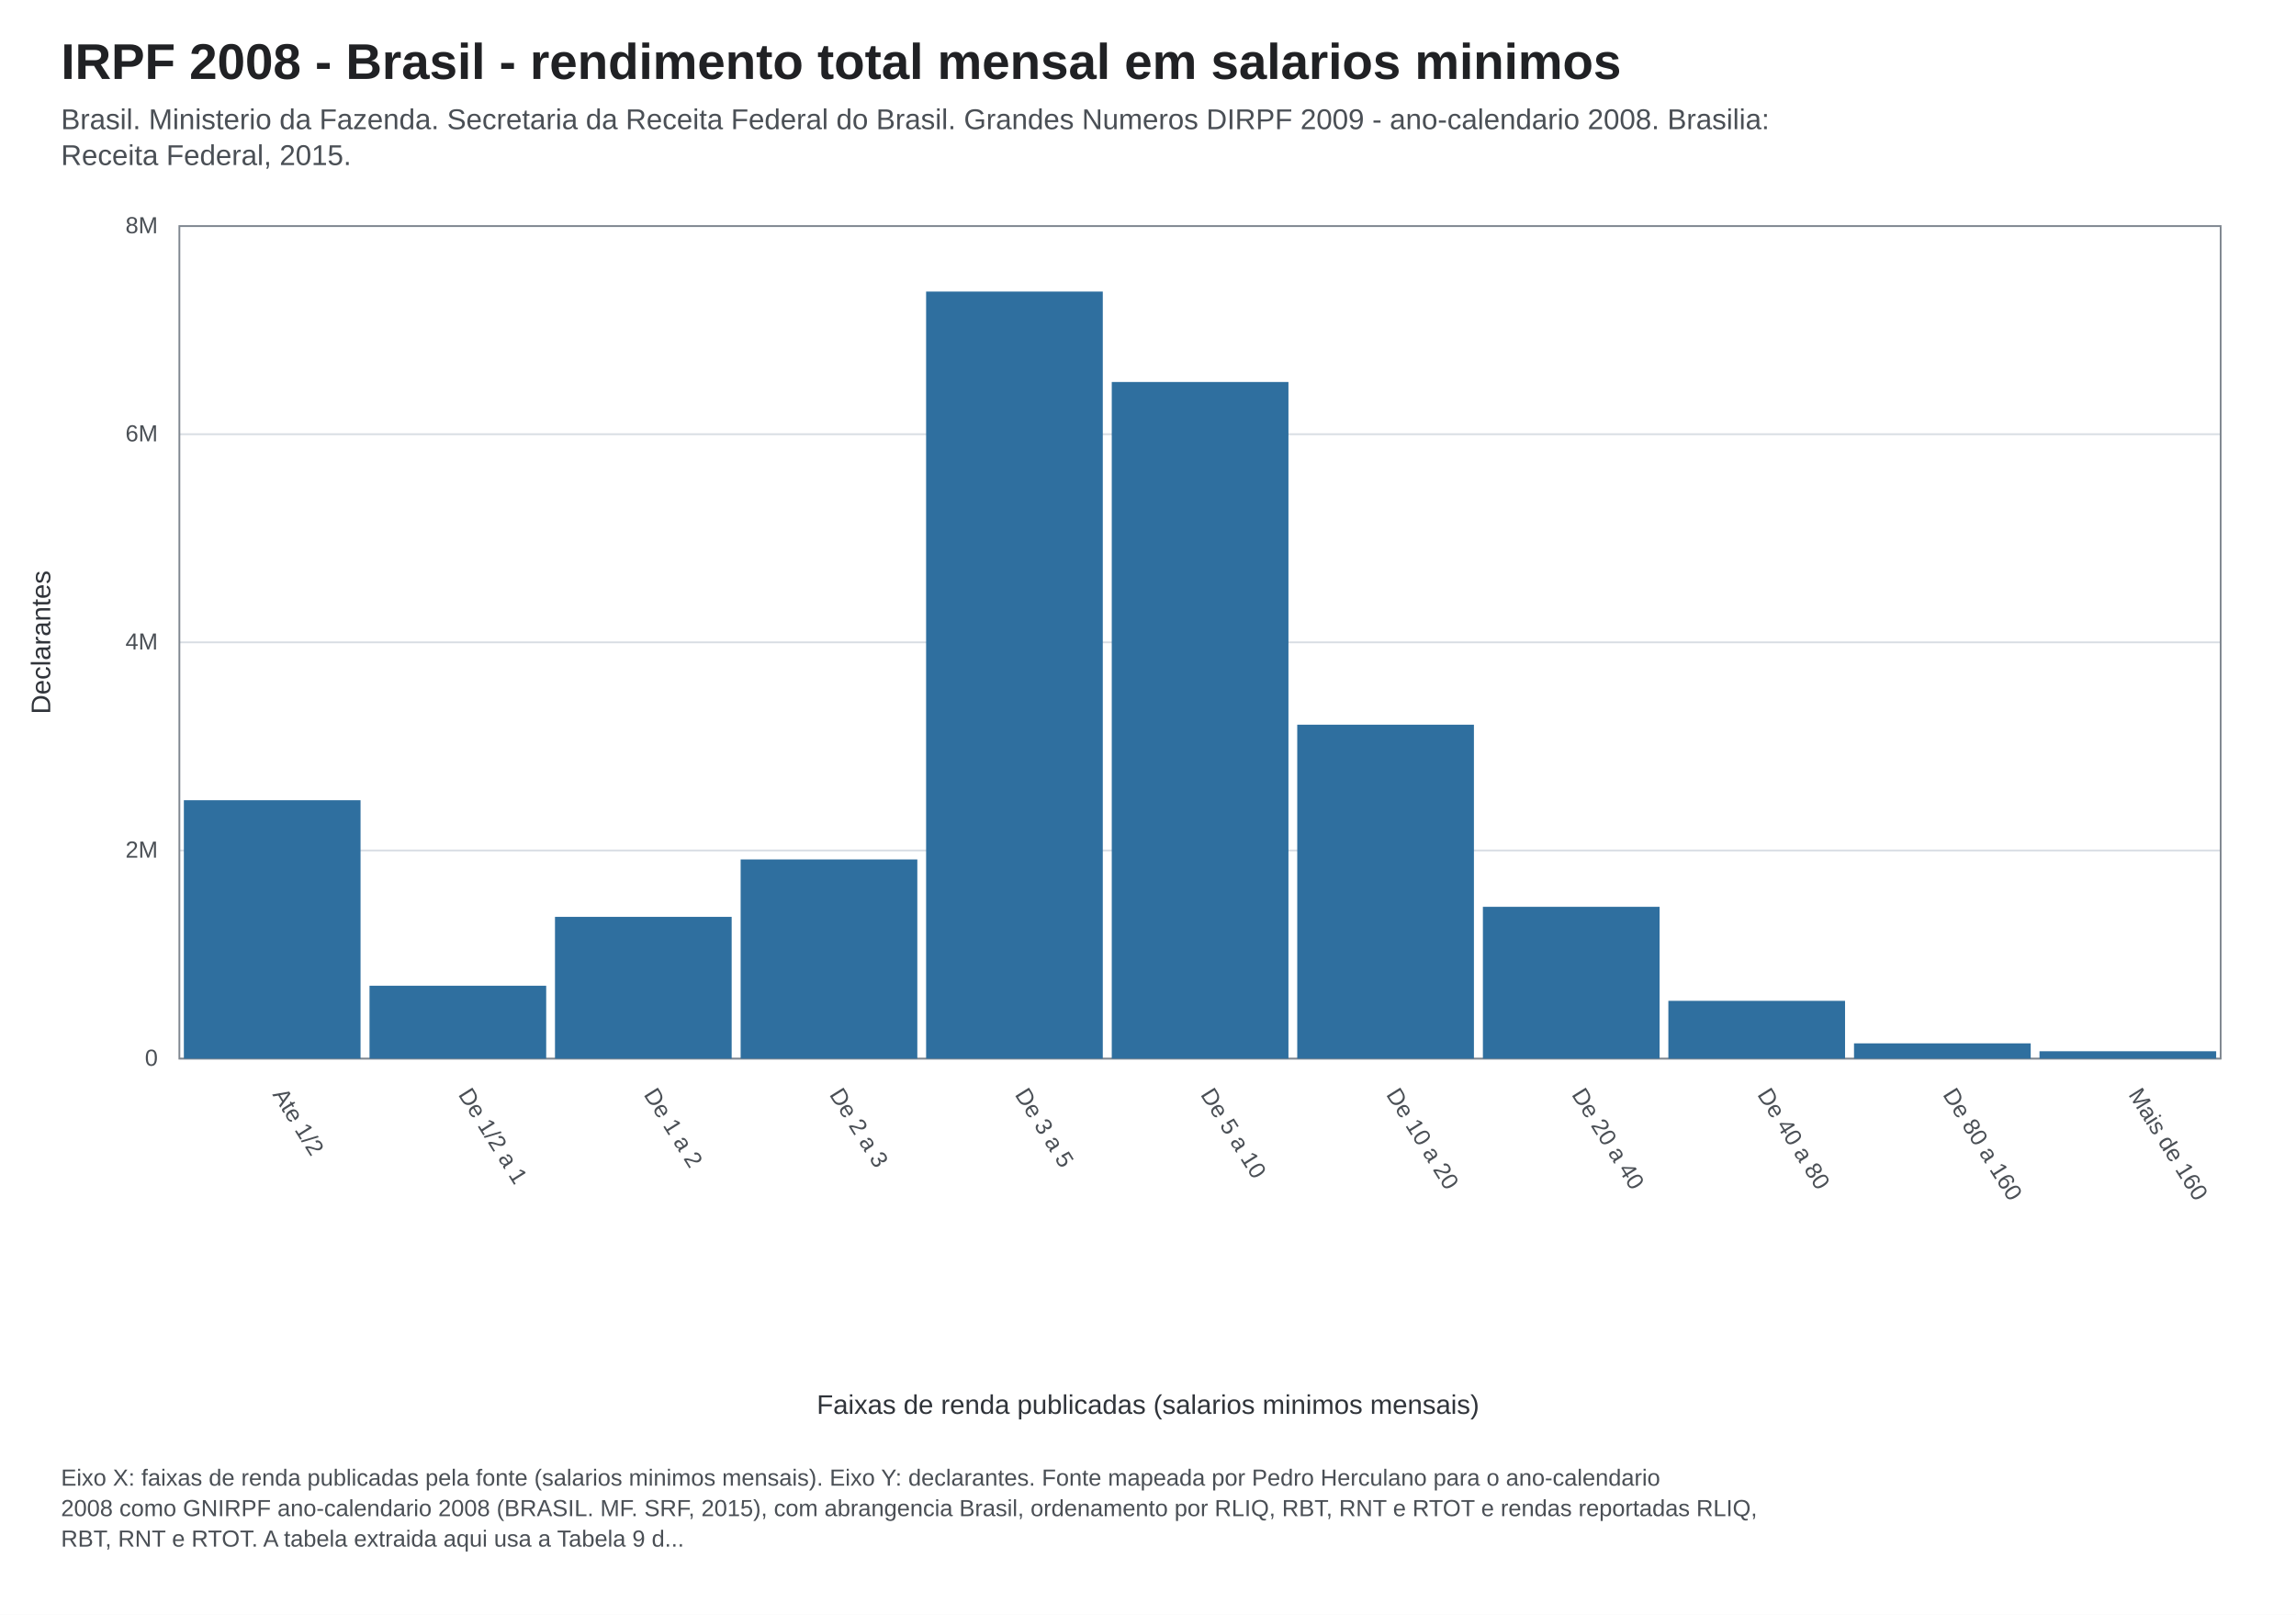
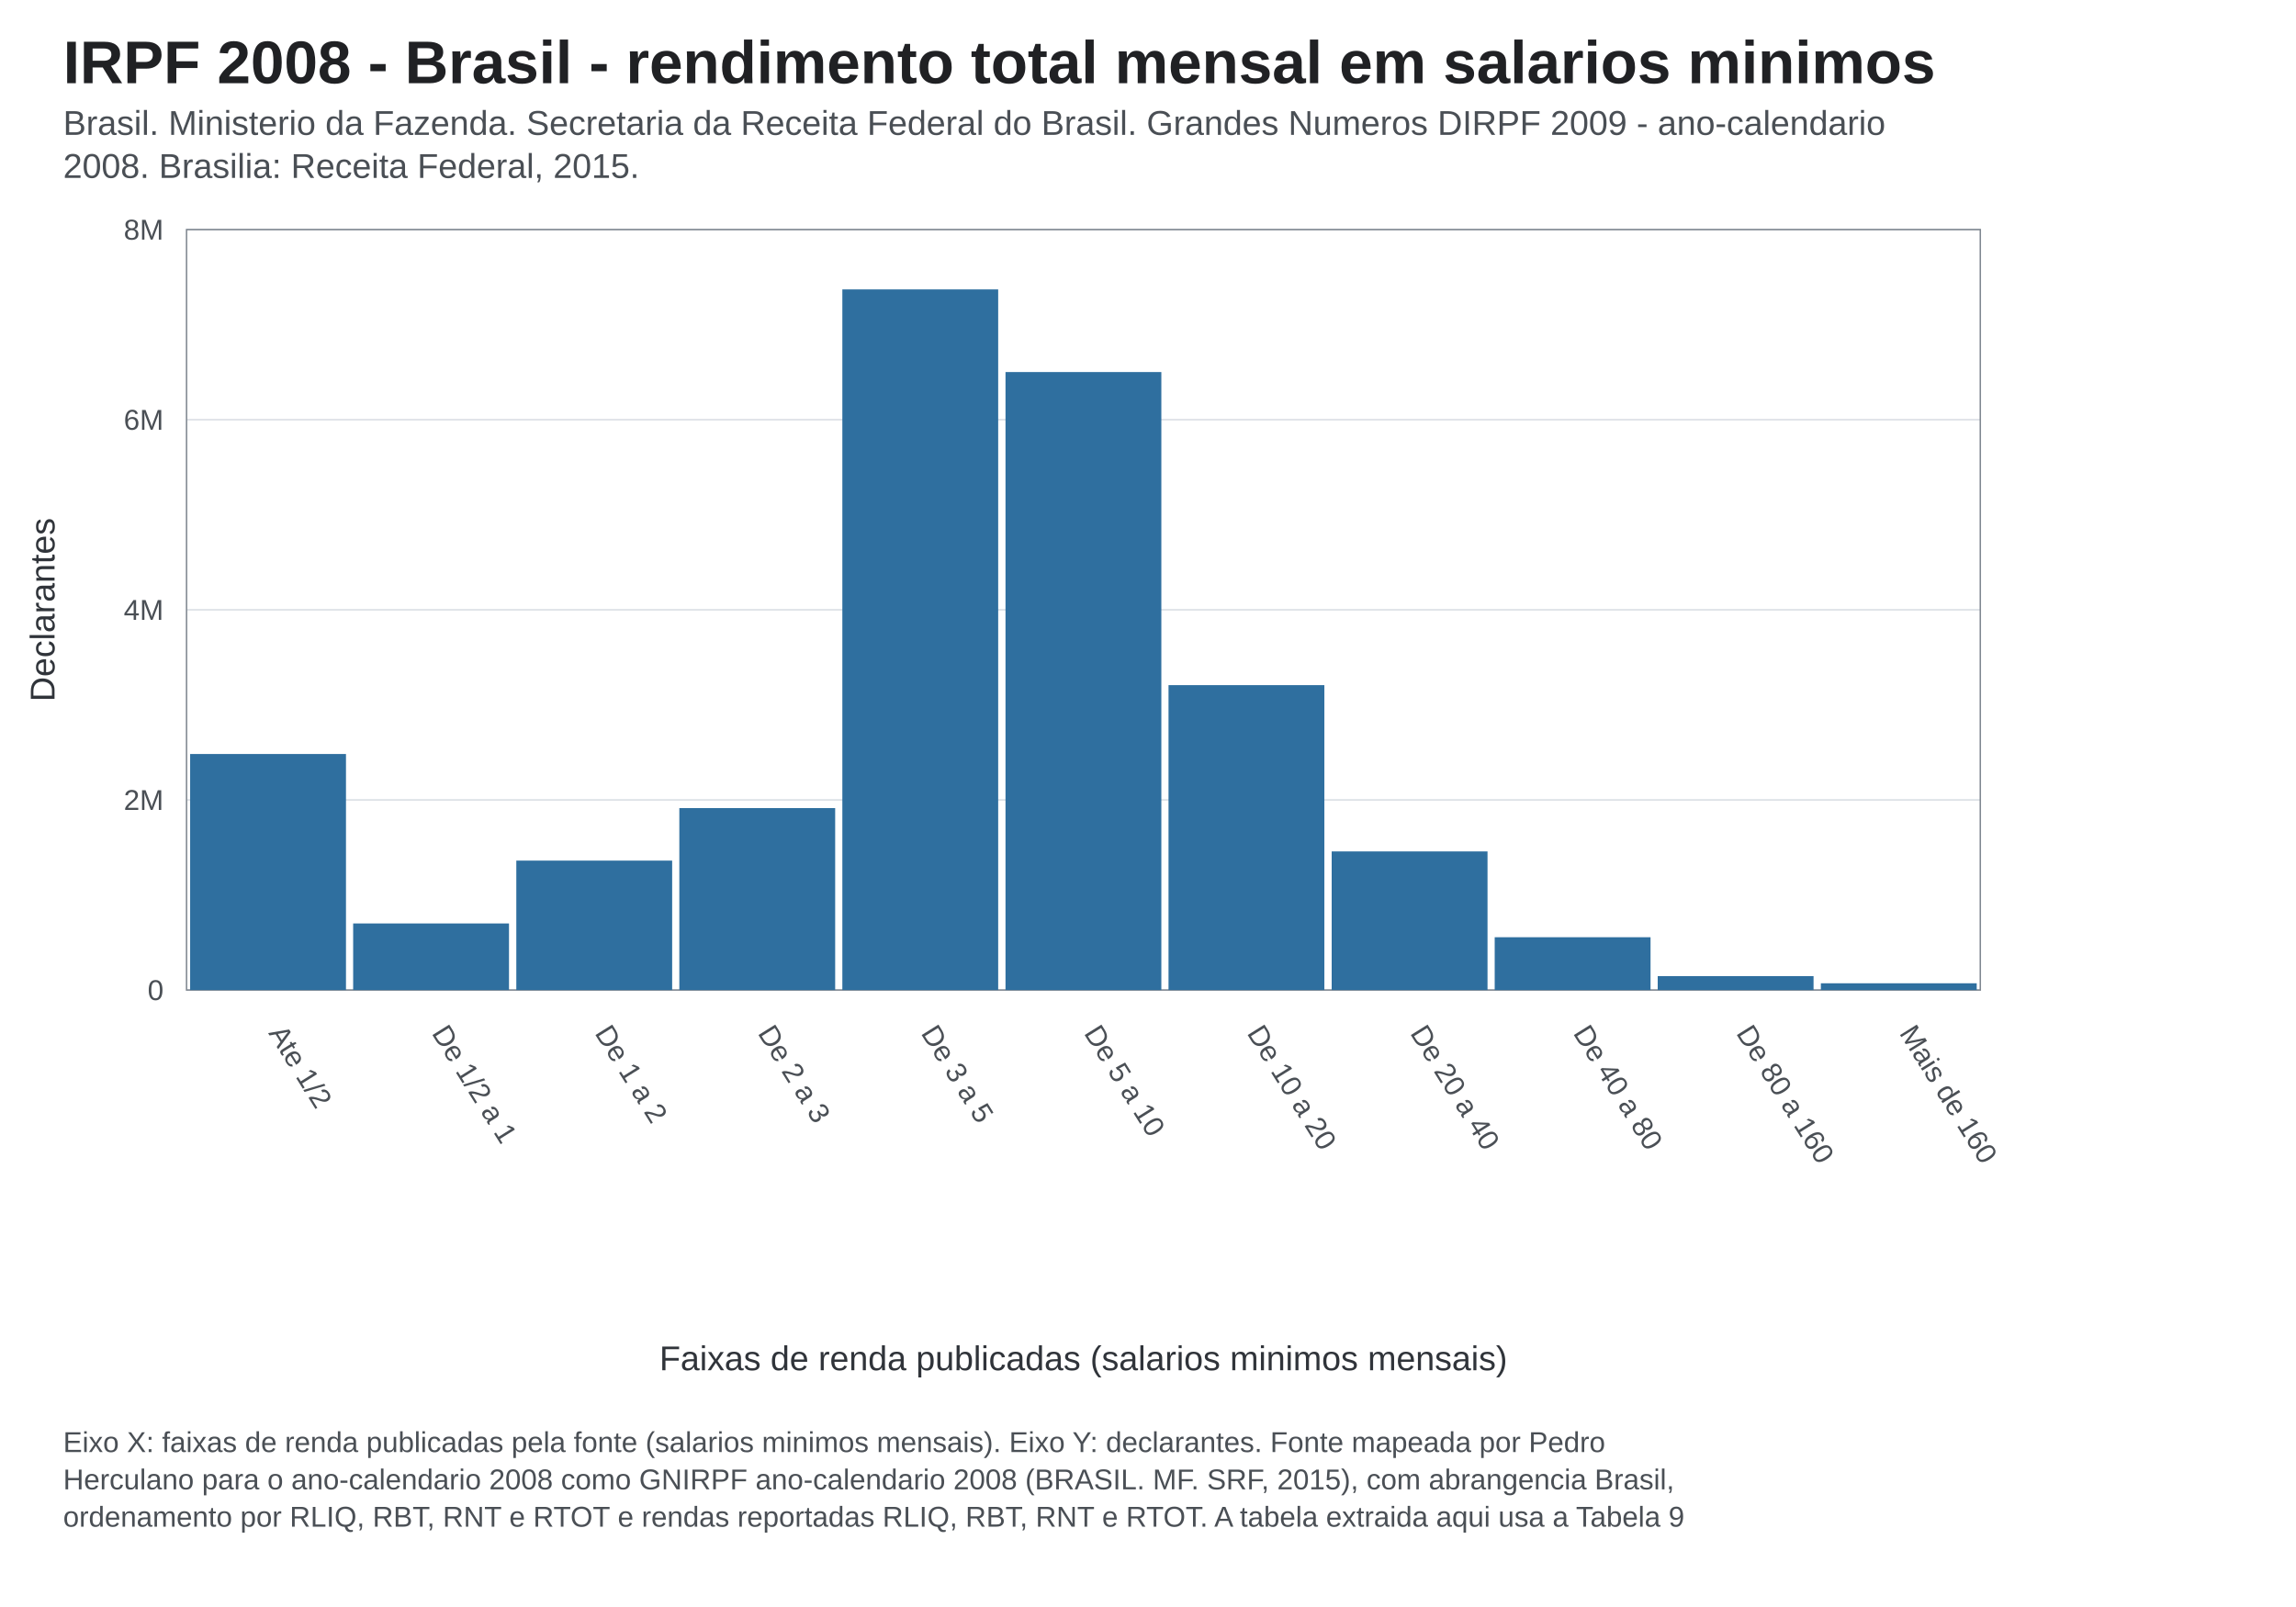
- <svg xmlns="http://www.w3.org/2000/svg" width="1280" height="900" viewBox="0 0 1280 900">
+ <svg xmlns="http://www.w3.org/2000/svg" width="1600" height="1120" viewBox="0 0 1600 1120">
  <style>
text{font-family:Arial,Helvetica,sans-serif;fill:#202124}
- .title{font-size:28px;font-weight:700}
- .subtitle{font-size:16px;fill:#4a4f55}
- .axis{font-size:15px;fill:#30343a}
- .tick{font-size:13px;fill:#4a4f55}
- .note{font-size:13px;fill:#4a4f55}
+ .title{font-size:42px;font-weight:700}
+ .subtitle{font-size:24px;fill:#4a4f55}
+ .axis{font-size:24px;fill:#30343a}
+ .tick{font-size:20px;fill:#4a4f55}
+ .note{font-size:20px;fill:#4a4f55}
.bar{fill:#2f6f9f}
.bar:hover{fill:#c85a28}
.grid{stroke:#d8dde3;stroke-width:1}
.frame{stroke:#7f8790;stroke-width:1;fill:none}
</style>
-   <rect x="0" y="0" width="1280" height="900" fill="#ffffff" />
-   <text x="34.0" y="44.0" class="title">IRPF 2008 - Brasil - rendimento total mensal em salarios minimos</text>
-   <text x="34.0" y="72.0" class="subtitle">Brasil. Ministerio da Fazenda. Secretaria da Receita Federal do Brasil. Grandes Numeros DIRPF 2009 - ano-calendario 2008. Brasilia:</text>
-   <text x="34.0" y="92.0" class="subtitle">Receita Federal, 2015.</text>
-   <line x1="100" y1="590.0" x2="1238" y2="590.0" class="grid" />
-   <text x="88.0" y="594.0" class="tick" text-anchor="end">0</text>
-   <line x1="100" y1="474.0" x2="1238" y2="474.0" class="grid" />
-   <text x="88.0" y="478.0" class="tick" text-anchor="end">2M</text>
-   <line x1="100" y1="358.0" x2="1238" y2="358.0" class="grid" />
-   <text x="88.0" y="362.0" class="tick" text-anchor="end">4M</text>
-   <line x1="100" y1="242.0" x2="1238" y2="242.0" class="grid" />
-   <text x="88.0" y="246.0" class="tick" text-anchor="end">6M</text>
-   <line x1="100" y1="126.0" x2="1238" y2="126.0" class="grid" />
-   <text x="88.0" y="130.0" class="tick" text-anchor="end">8M</text>
-   <rect x="100" y="126" width="1138" height="464" class="frame" />
-   <rect class="bar" x="102.5" y="446.0" width="98.5" height="144.0" />
-   <text class="tick" transform="translate(151.7,610.0) rotate(58)" text-anchor="start">Ate 1/2</text>
-   <rect class="bar" x="206.0" y="549.4" width="98.5" height="40.6" />
-   <text class="tick" transform="translate(255.2,610.0) rotate(58)" text-anchor="start">De 1/2 a 1</text>
-   <rect class="bar" x="309.4" y="511.0" width="98.5" height="79.0" />
-   <text class="tick" transform="translate(358.6,610.0) rotate(58)" text-anchor="start">De 1 a 2</text>
-   <rect class="bar" x="412.9" y="479.0" width="98.5" height="111.0" />
-   <text class="tick" transform="translate(462.1,610.0) rotate(58)" text-anchor="start">De 2 a 3</text>
-   <rect class="bar" x="516.3" y="162.5" width="98.5" height="427.5" />
-   <text class="tick" transform="translate(565.5,610.0) rotate(58)" text-anchor="start">De 3 a 5</text>
-   <rect class="bar" x="619.8" y="212.9" width="98.5" height="377.1" />
-   <text class="tick" transform="translate(669.0,610.0) rotate(58)" text-anchor="start">De 5 a 10</text>
-   <rect class="bar" x="723.2" y="403.9" width="98.5" height="186.1" />
-   <text class="tick" transform="translate(772.5,610.0) rotate(58)" text-anchor="start">De 10 a 20</text>
-   <rect class="bar" x="826.7" y="505.4" width="98.5" height="84.6" />
-   <text class="tick" transform="translate(875.9,610.0) rotate(58)" text-anchor="start">De 20 a 40</text>
-   <rect class="bar" x="930.1" y="557.8" width="98.5" height="32.2" />
-   <text class="tick" transform="translate(979.4,610.0) rotate(58)" text-anchor="start">De 40 a 80</text>
-   <rect class="bar" x="1033.6" y="581.5" width="98.5" height="8.5" />
-   <text class="tick" transform="translate(1082.8,610.0) rotate(58)" text-anchor="start">De 80 a 160</text>
-   <rect class="bar" x="1137.0" y="585.9" width="98.5" height="4.1" />
-   <text class="tick" transform="translate(1186.3,610.0) rotate(58)" text-anchor="start">Mais de 160</text>
-   <text x="640.0" y="788.0" class="axis" text-anchor="middle">Faixas de renda publicadas (salarios minimos mensais)</text>
-   <text class="axis" transform="translate(28,358.0) rotate(-90)" text-anchor="middle">Declarantes</text>
-   <text x="34.0" y="828.0" class="note">Eixo X: faixas de renda publicadas pela fonte (salarios minimos mensais). Eixo Y: declarantes. Fonte mapeada por Pedro Herculano para o ano-calendario</text>
-   <text x="34.0" y="845.0" class="note">2008 como GNIRPF ano-calendario 2008 (BRASIL. MF. SRF, 2015), com abrangencia Brasil, ordenamento por RLIQ, RBT, RNT e RTOT e rendas reportadas RLIQ,</text>
-   <text x="34.0" y="862.0" class="note">RBT, RNT e RTOT. A tabela extraida aqui usa a Tabela 9 d...</text>
+   <rect x="0" y="0" width="1600" height="1120" fill="#ffffff" />
+   <text x="44.0" y="58.0" class="title">IRPF 2008 - Brasil - rendimento total mensal em salarios minimos</text>
+   <text x="44.0" y="94.0" class="subtitle">Brasil. Ministerio da Fazenda. Secretaria da Receita Federal do Brasil. Grandes Numeros DIRPF 2009 - ano-calendario</text>
+   <text x="44.0" y="124.0" class="subtitle">2008. Brasilia: Receita Federal, 2015.</text>
+   <line x1="130" y1="690.0" x2="1380" y2="690.0" class="grid" />
+   <text x="114.0" y="697.0" class="tick" text-anchor="end">0</text>
+   <line x1="130" y1="557.5" x2="1380" y2="557.5" class="grid" />
+   <text x="114.0" y="564.5" class="tick" text-anchor="end">2M</text>
+   <line x1="130" y1="425.0" x2="1380" y2="425.0" class="grid" />
+   <text x="114.0" y="432.0" class="tick" text-anchor="end">4M</text>
+   <line x1="130" y1="292.5" x2="1380" y2="292.5" class="grid" />
+   <text x="114.0" y="299.5" class="tick" text-anchor="end">6M</text>
+   <line x1="130" y1="160.0" x2="1380" y2="160.0" class="grid" />
+   <text x="114.0" y="167.0" class="tick" text-anchor="end">8M</text>
+   <rect x="130" y="160" width="1250" height="530" class="frame" />
+   <rect class="bar" x="132.5" y="525.5" width="108.6" height="164.5" />
+   <text class="tick" transform="translate(186.8,720.0) rotate(58)" text-anchor="start">Ate 1/2</text>
+   <rect class="bar" x="246.1" y="643.6" width="108.6" height="46.4" />
+   <text class="tick" transform="translate(300.5,720.0) rotate(58)" text-anchor="start">De 1/2 a 1</text>
+   <rect class="bar" x="359.8" y="599.8" width="108.6" height="90.2" />
+   <text class="tick" transform="translate(414.1,720.0) rotate(58)" text-anchor="start">De 1 a 2</text>
+   <rect class="bar" x="473.4" y="563.2" width="108.6" height="126.8" />
+   <text class="tick" transform="translate(527.7,720.0) rotate(58)" text-anchor="start">De 2 a 3</text>
+   <rect class="bar" x="587.0" y="201.7" width="108.6" height="488.3" />
+   <text class="tick" transform="translate(641.4,720.0) rotate(58)" text-anchor="start">De 3 a 5</text>
+   <rect class="bar" x="700.7" y="259.3" width="108.6" height="430.7" />
+   <text class="tick" transform="translate(755.0,720.0) rotate(58)" text-anchor="start">De 5 a 10</text>
+   <rect class="bar" x="814.3" y="477.5" width="108.6" height="212.5" />
+   <text class="tick" transform="translate(868.6,720.0) rotate(58)" text-anchor="start">De 10 a 20</text>
+   <rect class="bar" x="928.0" y="593.4" width="108.6" height="96.6" />
+   <text class="tick" transform="translate(982.3,720.0) rotate(58)" text-anchor="start">De 20 a 40</text>
+   <rect class="bar" x="1041.6" y="653.2" width="108.6" height="36.8" />
+   <text class="tick" transform="translate(1095.9,720.0) rotate(58)" text-anchor="start">De 40 a 80</text>
+   <rect class="bar" x="1155.2" y="680.3" width="108.6" height="9.7" />
+   <text class="tick" transform="translate(1209.5,720.0) rotate(58)" text-anchor="start">De 80 a 160</text>
+   <rect class="bar" x="1268.9" y="685.3" width="108.6" height="4.7" />
+   <text class="tick" transform="translate(1323.2,720.0) rotate(58)" text-anchor="start">Mais de 160</text>
+   <text x="755.0" y="955.0" class="axis" text-anchor="middle">Faixas de renda publicadas (salarios minimos mensais)</text>
+   <text class="axis" transform="translate(38,425.0) rotate(-90)" text-anchor="middle">Declarantes</text>
+   <text x="44.0" y="1012.0" class="note">Eixo X: faixas de renda publicadas pela fonte (salarios minimos mensais). Eixo Y: declarantes. Fonte mapeada por Pedro</text>
+   <text x="44.0" y="1038.0" class="note">Herculano para o ano-calendario 2008 como GNIRPF ano-calendario 2008 (BRASIL. MF. SRF, 2015), com abrangencia Brasil,</text>
+   <text x="44.0" y="1064.0" class="note">ordenamento por RLIQ, RBT, RNT e RTOT e rendas reportadas RLIQ, RBT, RNT e RTOT. A tabela extraida aqui usa a Tabela 9</text>
</svg>
